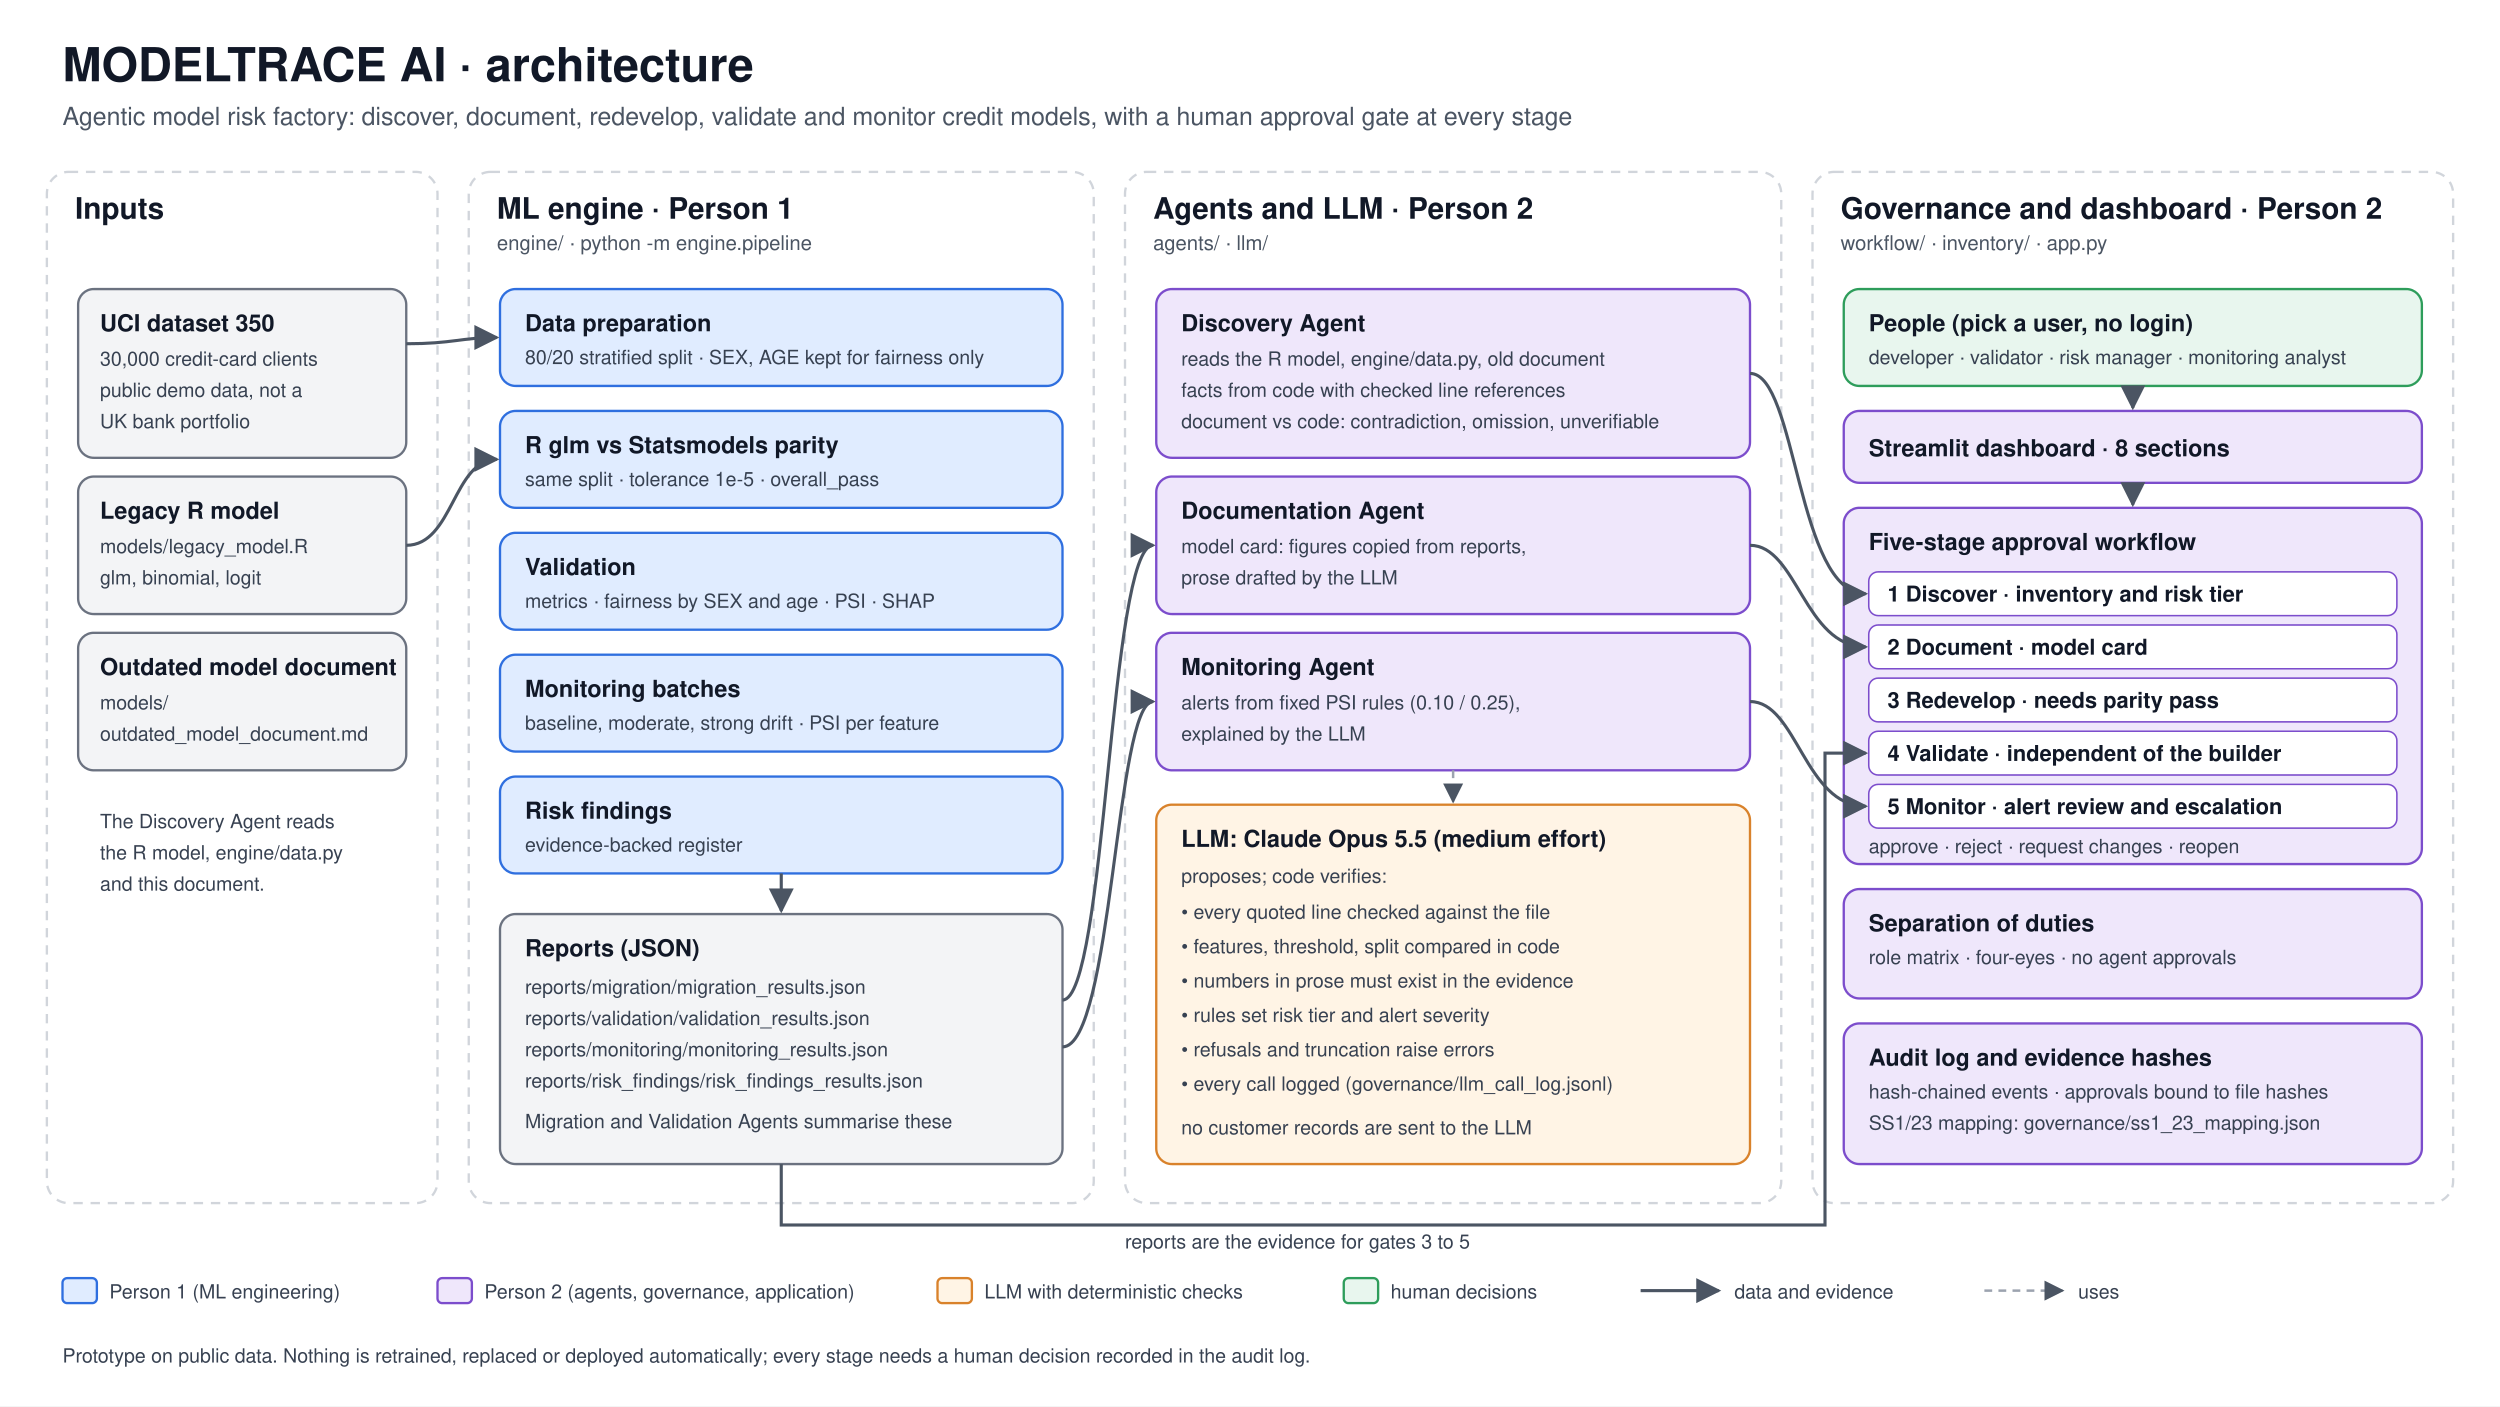
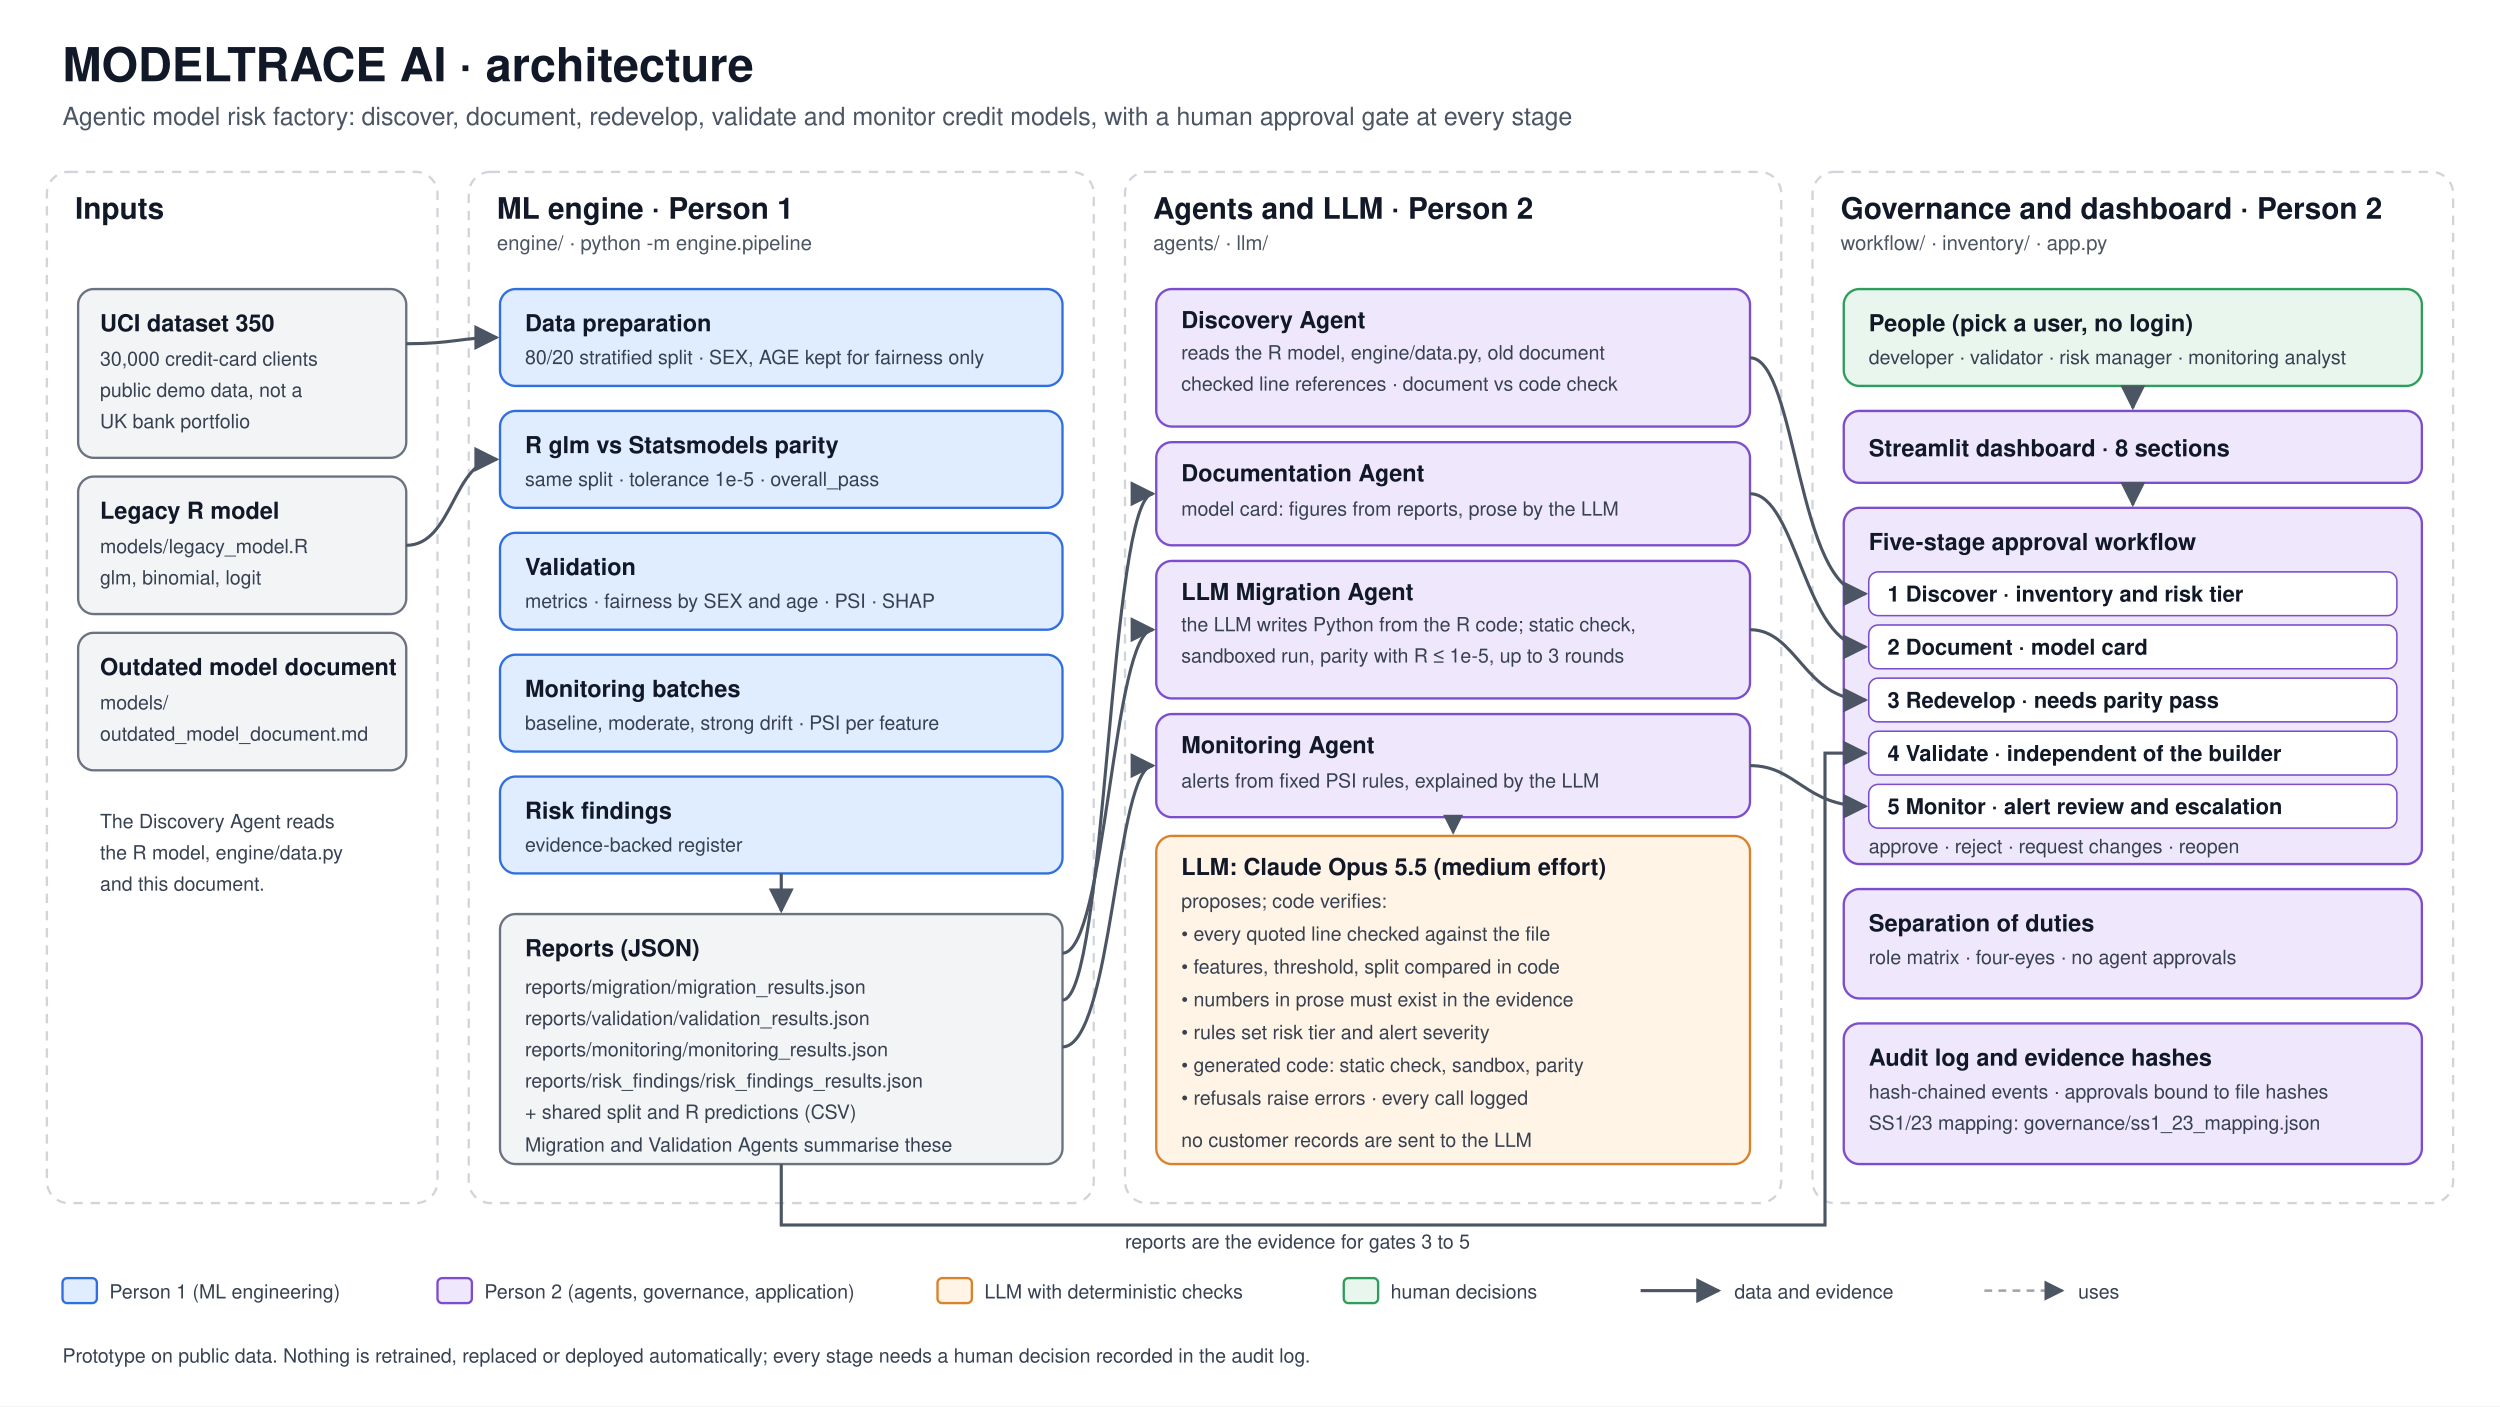
<svg xmlns="http://www.w3.org/2000/svg" width="1600" height="900" viewBox="0 0 1600 900" font-family="Helvetica, Arial, sans-serif">
  <defs>
    <marker id="arrow" viewBox="0 0 10 10" refX="9" refY="5" markerWidth="8" markerHeight="8" orient="auto-start-reverse">
      <path d="M0,0 L10,5 L0,10 z" fill="#4b5563" />
    </marker>
    <style>
      .title { font-size: 30px; font-weight: 700; fill: #111827; }
      .sub { font-size: 16px; fill: #4b5563; }
      .col { font-size: 19px; font-weight: 700; fill: #111827; }
      .colsub { font-size: 13px; fill: #4b5563; }
      .box { font-size: 15px; font-weight: 600; fill: #111827; }
      .small { font-size: 12.5px; fill: #374151; }
      .p1 { fill: #e0ecff; stroke: #2f6fdf; stroke-width: 1.5; }
      .p2 { fill: #efe7fb; stroke: #7c4dcc; stroke-width: 1.5; }
      .in { fill: #f3f4f6; stroke: #6b7280; stroke-width: 1.5; }
      .llm { fill: #fff4e5; stroke: #d9822b; stroke-width: 1.5; }
      .human { fill: #e8f6ee; stroke: #2e9d5b; stroke-width: 1.5; }
      .frame { fill: none; stroke: #d1d5db; stroke-width: 1.5; stroke-dasharray: 6 5; }
      .flow { stroke: #4b5563; stroke-width: 2; fill: none; marker-end: url(#arrow); }
      .soft { stroke: #9ca3af; stroke-width: 1.6; fill: none; stroke-dasharray: 5 4; marker-end: url(#arrow); }
    </style>
  </defs>
  <rect width="1600" height="900" fill="#ffffff" />
  <text x="40" y="52" class="title">MODELTRACE AI · architecture</text>
  <text x="40" y="80" class="sub">Agentic model risk factory: discover, document, redevelop, validate and monitor credit models, with a human approval gate at every stage</text>
  <rect x="30" y="110" width="250" height="660" rx="14" class="frame" />
  <rect x="300" y="110" width="400" height="660" rx="14" class="frame" />
  <rect x="720" y="110" width="420" height="660" rx="14" class="frame" />
  <rect x="1160" y="110" width="410" height="660" rx="14" class="frame" />
  <text x="48" y="140" class="col">Inputs</text>
  <text x="318" y="140" class="col">ML engine · Person 1</text>
  <text x="318" y="160" class="colsub">engine/ · python -m engine.pipeline</text>
  <text x="738" y="140" class="col">Agents and LLM · Person 2</text>
  <text x="738" y="160" class="colsub">agents/ · llm/</text>
  <text x="1178" y="140" class="col">Governance and dashboard · Person 2</text>
  <text x="1178" y="160" class="colsub">workflow/ · inventory/ · app.py</text>
  <rect x="50" y="185" width="210" height="108" rx="10" class="in" />
  <text x="64" y="212" class="box">UCI dataset 350</text>
  <text x="64" y="234" class="small">30,000 credit-card clients</text>
  <text x="64" y="254" class="small">public demo data, not a</text>
  <text x="64" y="274" class="small">UK bank portfolio</text>
  <rect x="50" y="305" width="210" height="88" rx="10" class="in" />
  <text x="64" y="332" class="box">Legacy R model</text>
  <text x="64" y="354" class="small">models/legacy_model.R</text>
  <text x="64" y="374" class="small">glm, binomial, logit</text>
  <rect x="50" y="405" width="210" height="88" rx="10" class="in" />
  <text x="64" y="432" class="box">Outdated model document</text>
  <text x="64" y="454" class="small">models/</text>
  <text x="64" y="474" class="small">outdated_model_document.md</text>
  <text x="64" y="530" class="small">The Discovery Agent reads</text>
  <text x="64" y="550" class="small">the R model, engine/data.py</text>
  <text x="64" y="570" class="small">and this document.</text>
  <rect x="320" y="185" width="360" height="62" rx="10" class="p1" />
  <text x="336" y="212" class="box">Data preparation</text>
  <text x="336" y="233" class="small">80/20 stratified split · SEX, AGE kept for fairness only</text>
  <rect x="320" y="263" width="360" height="62" rx="10" class="p1" />
  <text x="336" y="290" class="box">R glm vs Statsmodels parity</text>
  <text x="336" y="311" class="small">same split · tolerance 1e-5 · overall_pass</text>
  <rect x="320" y="341" width="360" height="62" rx="10" class="p1" />
  <text x="336" y="368" class="box">Validation</text>
  <text x="336" y="389" class="small">metrics · fairness by SEX and age · PSI · SHAP</text>
  <rect x="320" y="419" width="360" height="62" rx="10" class="p1" />
  <text x="336" y="446" class="box">Monitoring batches</text>
  <text x="336" y="467" class="small">baseline, moderate, strong drift · PSI per feature</text>
  <rect x="320" y="497" width="360" height="62" rx="10" class="p1" />
  <text x="336" y="524" class="box">Risk findings</text>
  <text x="336" y="545" class="small">evidence-backed register</text>
  <rect x="320" y="585" width="360" height="160" rx="10" class="in" />
  <text x="336" y="612" class="box">Reports (JSON)</text>
  <text x="336" y="636" class="small">reports/migration/migration_results.json</text>
  <text x="336" y="656" class="small">reports/validation/validation_results.json</text>
  <text x="336" y="676" class="small">reports/monitoring/monitoring_results.json</text>
  <text x="336" y="696" class="small">reports/risk_findings/risk_findings_results.json</text>
-   <text x="336" y="722" class="small">Migration and Validation Agents summarise these</text>
-   <rect x="740" y="185" width="380" height="108" rx="10" class="p2" />
-   <text x="756" y="212" class="box">Discovery Agent</text>
-   <text x="756" y="234" class="small">reads the R model, engine/data.py, old document</text>
-   <text x="756" y="254" class="small">facts from code with checked line references</text>
-   <text x="756" y="274" class="small">document vs code: contradiction, omission, unverifiable</text>
-   <rect x="740" y="305" width="380" height="88" rx="10" class="p2" />
-   <text x="756" y="332" class="box">Documentation Agent</text>
-   <text x="756" y="354" class="small">model card: figures copied from reports,</text>
-   <text x="756" y="374" class="small">prose drafted by the LLM</text>
-   <rect x="740" y="405" width="380" height="88" rx="10" class="p2" />
-   <text x="756" y="432" class="box">Monitoring Agent</text>
-   <text x="756" y="454" class="small">alerts from fixed PSI rules (0.10 / 0.25),</text>
-   <text x="756" y="474" class="small">explained by the LLM</text>
-   <rect x="740" y="515" width="380" height="230" rx="10" class="llm" />
-   <text x="756" y="542" class="box">LLM: Claude Opus 5.5 (medium effort)</text>
-   <text x="756" y="565" class="small">proposes; code verifies:</text>
-   <text x="756" y="588" class="small">• every quoted line checked against the file</text>
-   <text x="756" y="610" class="small">• features, threshold, split compared in code</text>
-   <text x="756" y="632" class="small">• numbers in prose must exist in the evidence</text>
-   <text x="756" y="654" class="small">• rules set risk tier and alert severity</text>
-   <text x="756" y="676" class="small">• refusals and truncation raise errors</text>
-   <text x="756" y="698" class="small">• every call logged (governance/llm_call_log.jsonl)</text>
-   <text x="756" y="726" class="small">no customer records are sent to the LLM</text>
+   <text x="336" y="716" class="small">+ shared split and R predictions (CSV)</text>
+   <text x="336" y="737" class="small">Migration and Validation Agents summarise these</text>
+   <rect x="740" y="185" width="380" height="88" rx="10" class="p2" />
+   <text x="756" y="210" class="box">Discovery Agent</text>
+   <text x="756" y="230" class="small">reads the R model, engine/data.py, old document</text>
+   <text x="756" y="250" class="small">checked line references · document vs code check</text>
+   <rect x="740" y="283" width="380" height="66" rx="10" class="p2" />
+   <text x="756" y="308" class="box">Documentation Agent</text>
+   <text x="756" y="330" class="small">model card: figures from reports, prose by the LLM</text>
+   <rect x="740" y="359" width="380" height="88" rx="10" class="p2" />
+   <text x="756" y="384" class="box">LLM Migration Agent</text>
+   <text x="756" y="404" class="small">the LLM writes Python from the R code; static check,</text>
+   <text x="756" y="424" class="small">sandboxed run, parity with R ≤ 1e-5, up to 3 rounds</text>
+   <rect x="740" y="457" width="380" height="66" rx="10" class="p2" />
+   <text x="756" y="482" class="box">Monitoring Agent</text>
+   <text x="756" y="504" class="small">alerts from fixed PSI rules, explained by the LLM</text>
+   <rect x="740" y="535" width="380" height="210" rx="10" class="llm" />
+   <text x="756" y="560" class="box">LLM: Claude Opus 5.5 (medium effort)</text>
+   <text x="756" y="581" class="small">proposes; code verifies:</text>
+   <text x="756" y="602" class="small">• every quoted line checked against the file</text>
+   <text x="756" y="623" class="small">• features, threshold, split compared in code</text>
+   <text x="756" y="644" class="small">• numbers in prose must exist in the evidence</text>
+   <text x="756" y="665" class="small">• rules set risk tier and alert severity</text>
+   <text x="756" y="686" class="small">• generated code: static check, sandbox, parity</text>
+   <text x="756" y="707" class="small">• refusals raise errors · every call logged</text>
+   <text x="756" y="734" class="small">no customer records are sent to the LLM</text>
  <rect x="1180" y="185" width="370" height="62" rx="10" class="human" />
  <text x="1196" y="212" class="box">People (pick a user, no login)</text>
  <text x="1196" y="233" class="small">developer · validator · risk manager · monitoring analyst</text>
  <rect x="1180" y="263" width="370" height="46" rx="10" class="p2" />
  <text x="1196" y="292" class="box">Streamlit dashboard · 8 sections</text>
  <rect x="1180" y="325" width="370" height="228" rx="10" class="p2" />
  <text x="1196" y="352" class="box">Five-stage approval workflow</text>
  <g font-size="14" font-weight="600" fill="#111827">
    <rect x="1196" y="366" width="338" height="28" rx="6" fill="#ffffff" stroke="#7c4dcc" />
    <text x="1208" y="385">1 Discover · inventory and risk tier</text>
    <rect x="1196" y="400" width="338" height="28" rx="6" fill="#ffffff" stroke="#7c4dcc" />
    <text x="1208" y="419">2 Document · model card</text>
    <rect x="1196" y="434" width="338" height="28" rx="6" fill="#ffffff" stroke="#7c4dcc" />
    <text x="1208" y="453">3 Redevelop · needs parity pass</text>
    <rect x="1196" y="468" width="338" height="28" rx="6" fill="#ffffff" stroke="#7c4dcc" />
    <text x="1208" y="487">4 Validate · independent of the builder</text>
    <rect x="1196" y="502" width="338" height="28" rx="6" fill="#ffffff" stroke="#7c4dcc" />
    <text x="1208" y="521">5 Monitor · alert review and escalation</text>
  </g>
  <text x="1196" y="546" class="small">approve · reject · request changes · reopen</text>
  <rect x="1180" y="569" width="370" height="70" rx="10" class="p2" />
  <text x="1196" y="596" class="box">Separation of duties</text>
  <text x="1196" y="617" class="small">role matrix · four-eyes · no agent approvals</text>
  <rect x="1180" y="655" width="370" height="90" rx="10" class="p2" />
  <text x="1196" y="682" class="box">Audit log and evidence hashes</text>
  <text x="1196" y="703" class="small">hash-chained events · approvals bound to file hashes</text>
  <text x="1196" y="723" class="small">SS1/23 mapping: governance/ss1_23_mapping.json</text>
  <path d="M260 220 C290 220 295 216 318 216" class="flow" />
  <path d="M260 349 C290 349 290 294 318 294" class="flow" />
  <path d="M500 559 L500 583" class="flow" />
-   <path d="M680 640 C708 640 710 349 738 349" class="flow" />
-   <path d="M680 670 C712 670 714 449 738 449" class="flow" />
-   <path d="M930 493 L930 513" class="soft" />
-   <path d="M1120 239 C1150 239 1150 380 1194 380" class="flow" />
-   <path d="M1120 349 C1150 349 1155 414 1194 414" class="flow" />
-   <path d="M1120 449 C1150 449 1155 516 1194 516" class="flow" />
+   <path d="M680 610 C708 610 712 403 738 403" class="flow" />
+   <path d="M680 640 C708 640 710 316 738 316" class="flow" />
+   <path d="M680 670 C712 670 714 490 738 490" class="flow" />
+   <path d="M930 523 L930 533" class="soft" />
+   <path d="M1120 229 C1150 229 1150 380 1194 380" class="flow" />
+   <path d="M1120 316 C1150 316 1155 414 1194 414" class="flow" />
+   <path d="M1120 403 C1150 403 1155 448 1194 448" class="flow" />
+   <path d="M1120 490 C1150 490 1155 516 1194 516" class="flow" />
  <path d="M500 745 L500 784 L1168 784 L1168 482 L1194 482" class="flow" />
  <text x="720" y="799" class="small">reports are the evidence for gates 3 to 5</text>
  <path d="M1365 247 L1365 261" class="flow" />
  <path d="M1365 309 L1365 323" class="flow" />
  <g transform="translate(40,818)">
    <rect width="22" height="16" rx="3" class="p1" />
    <text x="30" y="13" class="small">Person 1 (ML engineering)</text>
    <rect x="240" width="22" height="16" rx="3" class="p2" />
    <text x="270" y="13" class="small">Person 2 (agents, governance, application)</text>
    <rect x="560" width="22" height="16" rx="3" class="llm" />
    <text x="590" y="13" class="small">LLM with deterministic checks</text>
    <rect x="820" width="22" height="16" rx="3" class="human" />
    <text x="850" y="13" class="small">human decisions</text>
    <path d="M1010 8 L1060 8" class="flow" />
    <text x="1070" y="13" class="small">data and evidence</text>
    <path d="M1230 8 L1280 8" class="soft" />
    <text x="1290" y="13" class="small">uses</text>
  </g>
  <text x="40" y="872" class="small">Prototype on public data. Nothing is retrained, replaced or deployed automatically; every stage needs a human decision recorded in the audit log.</text>
</svg>
